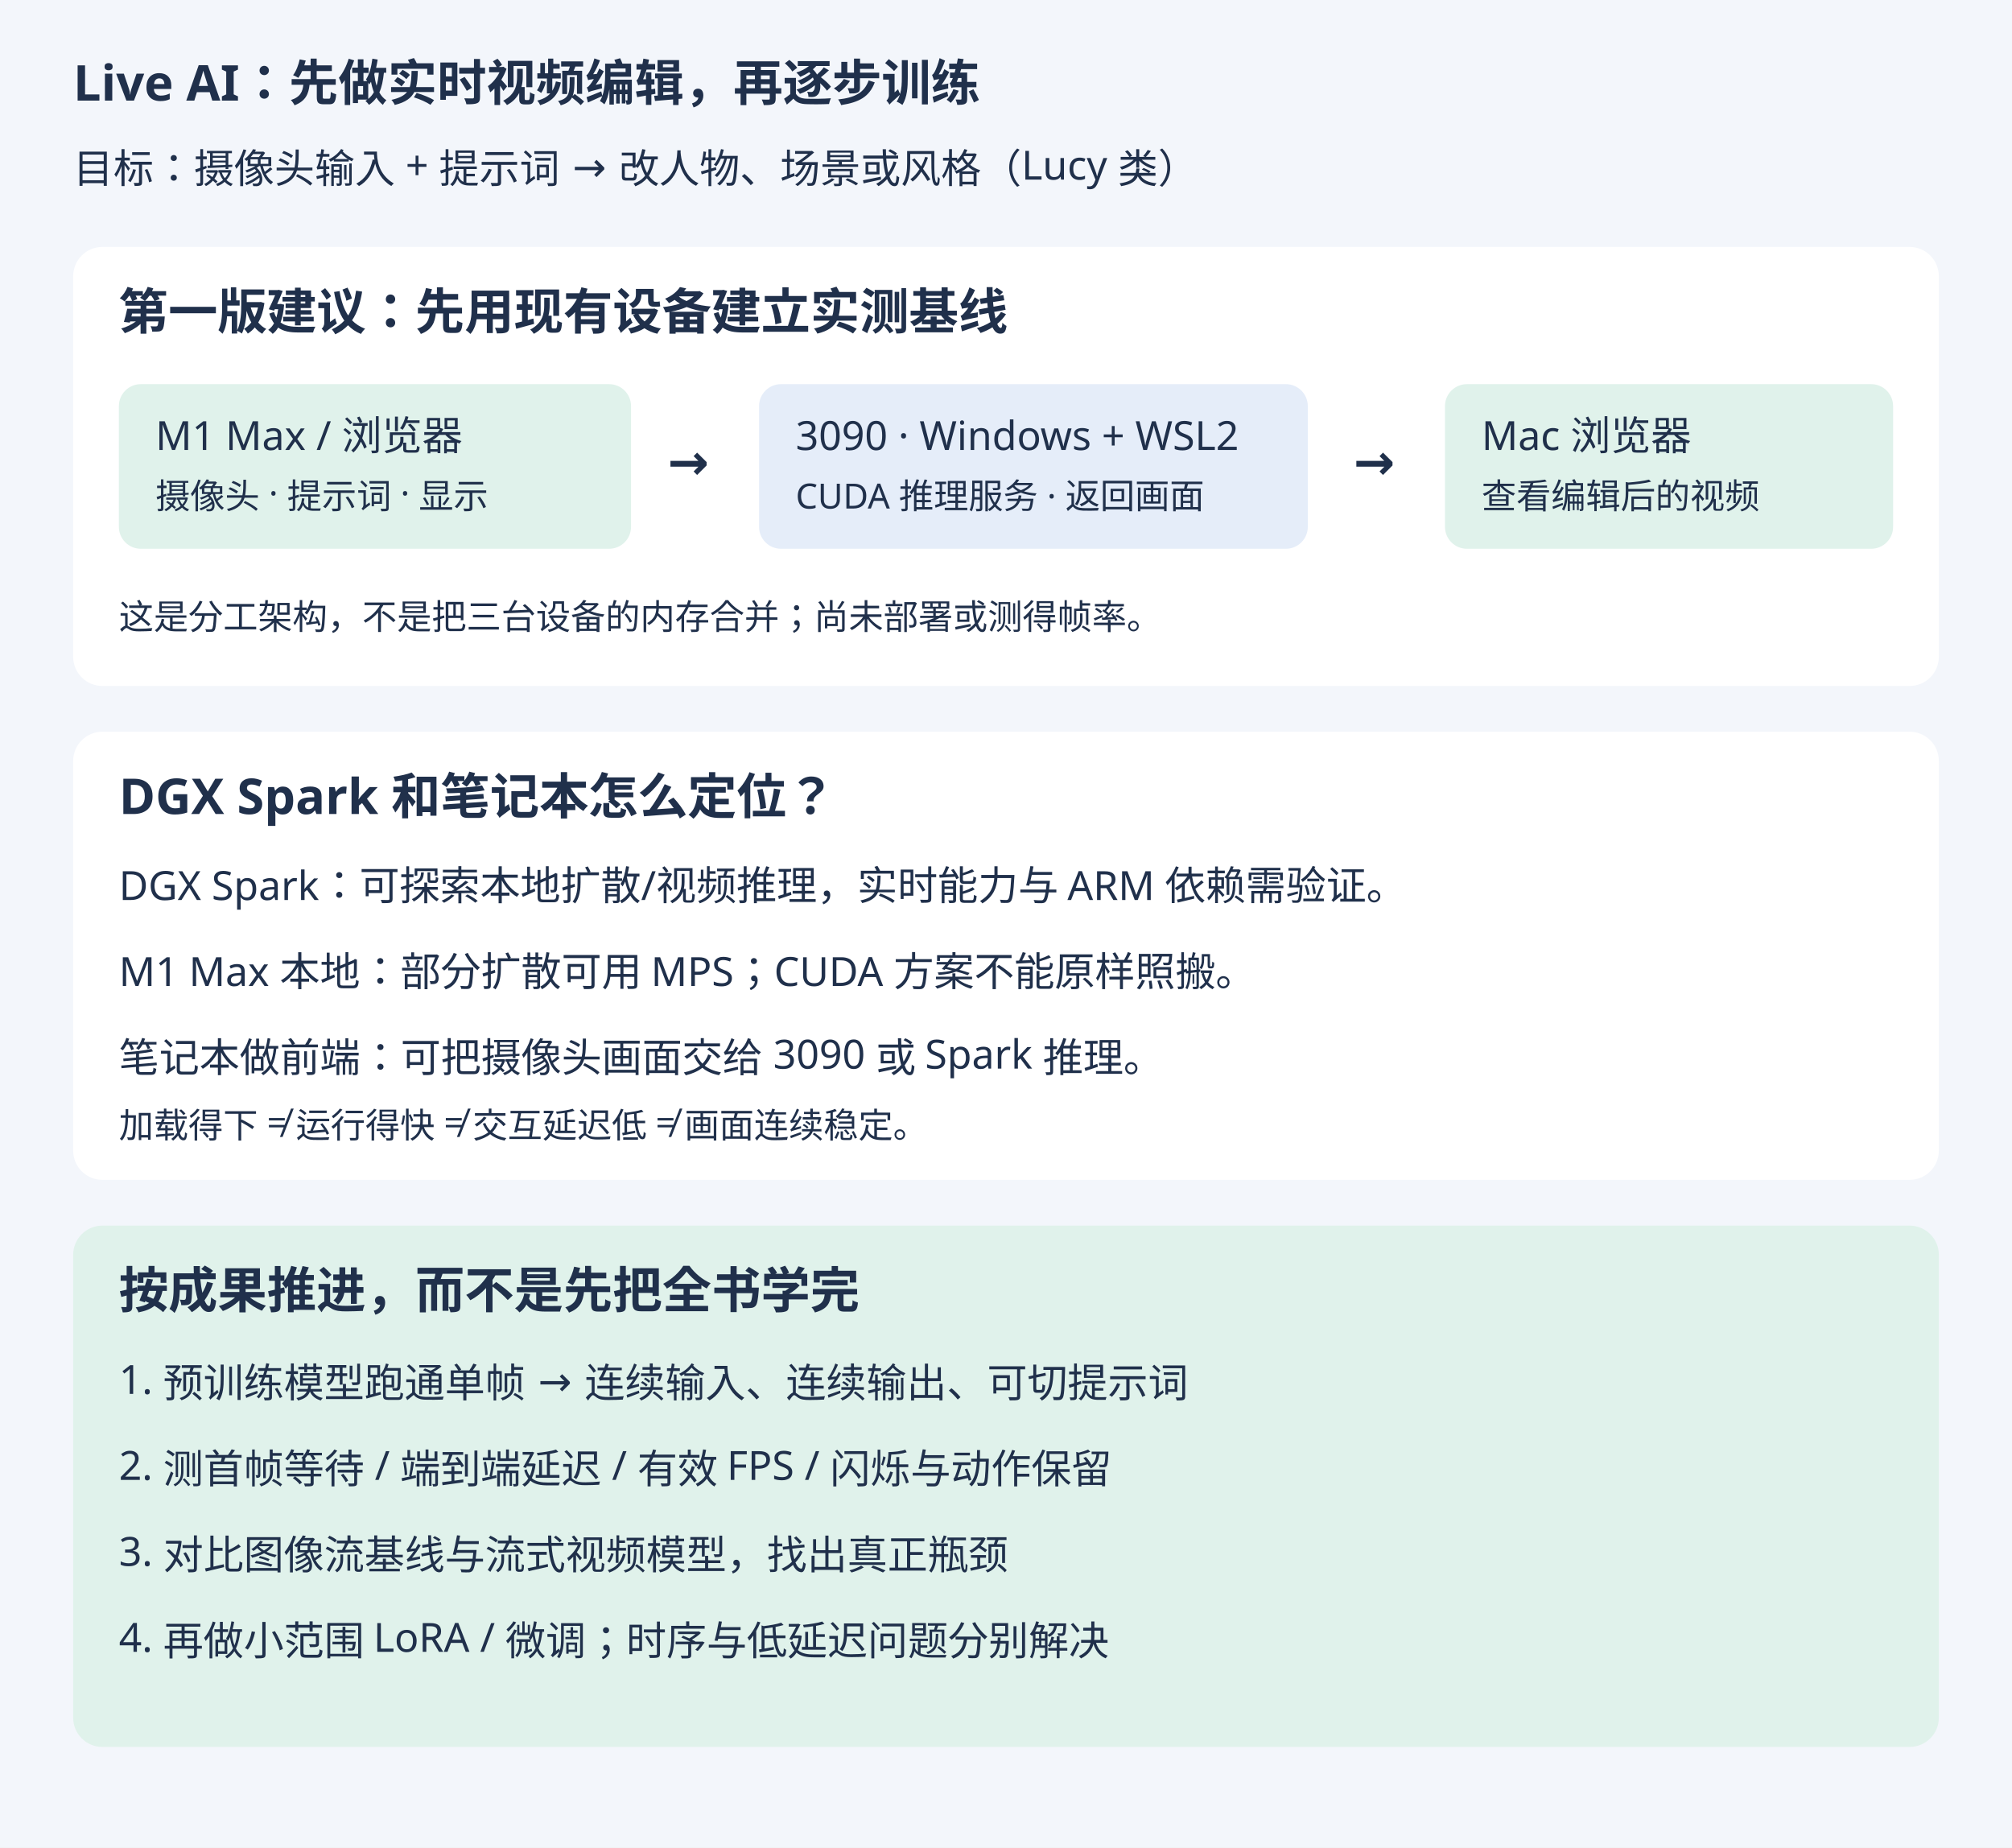
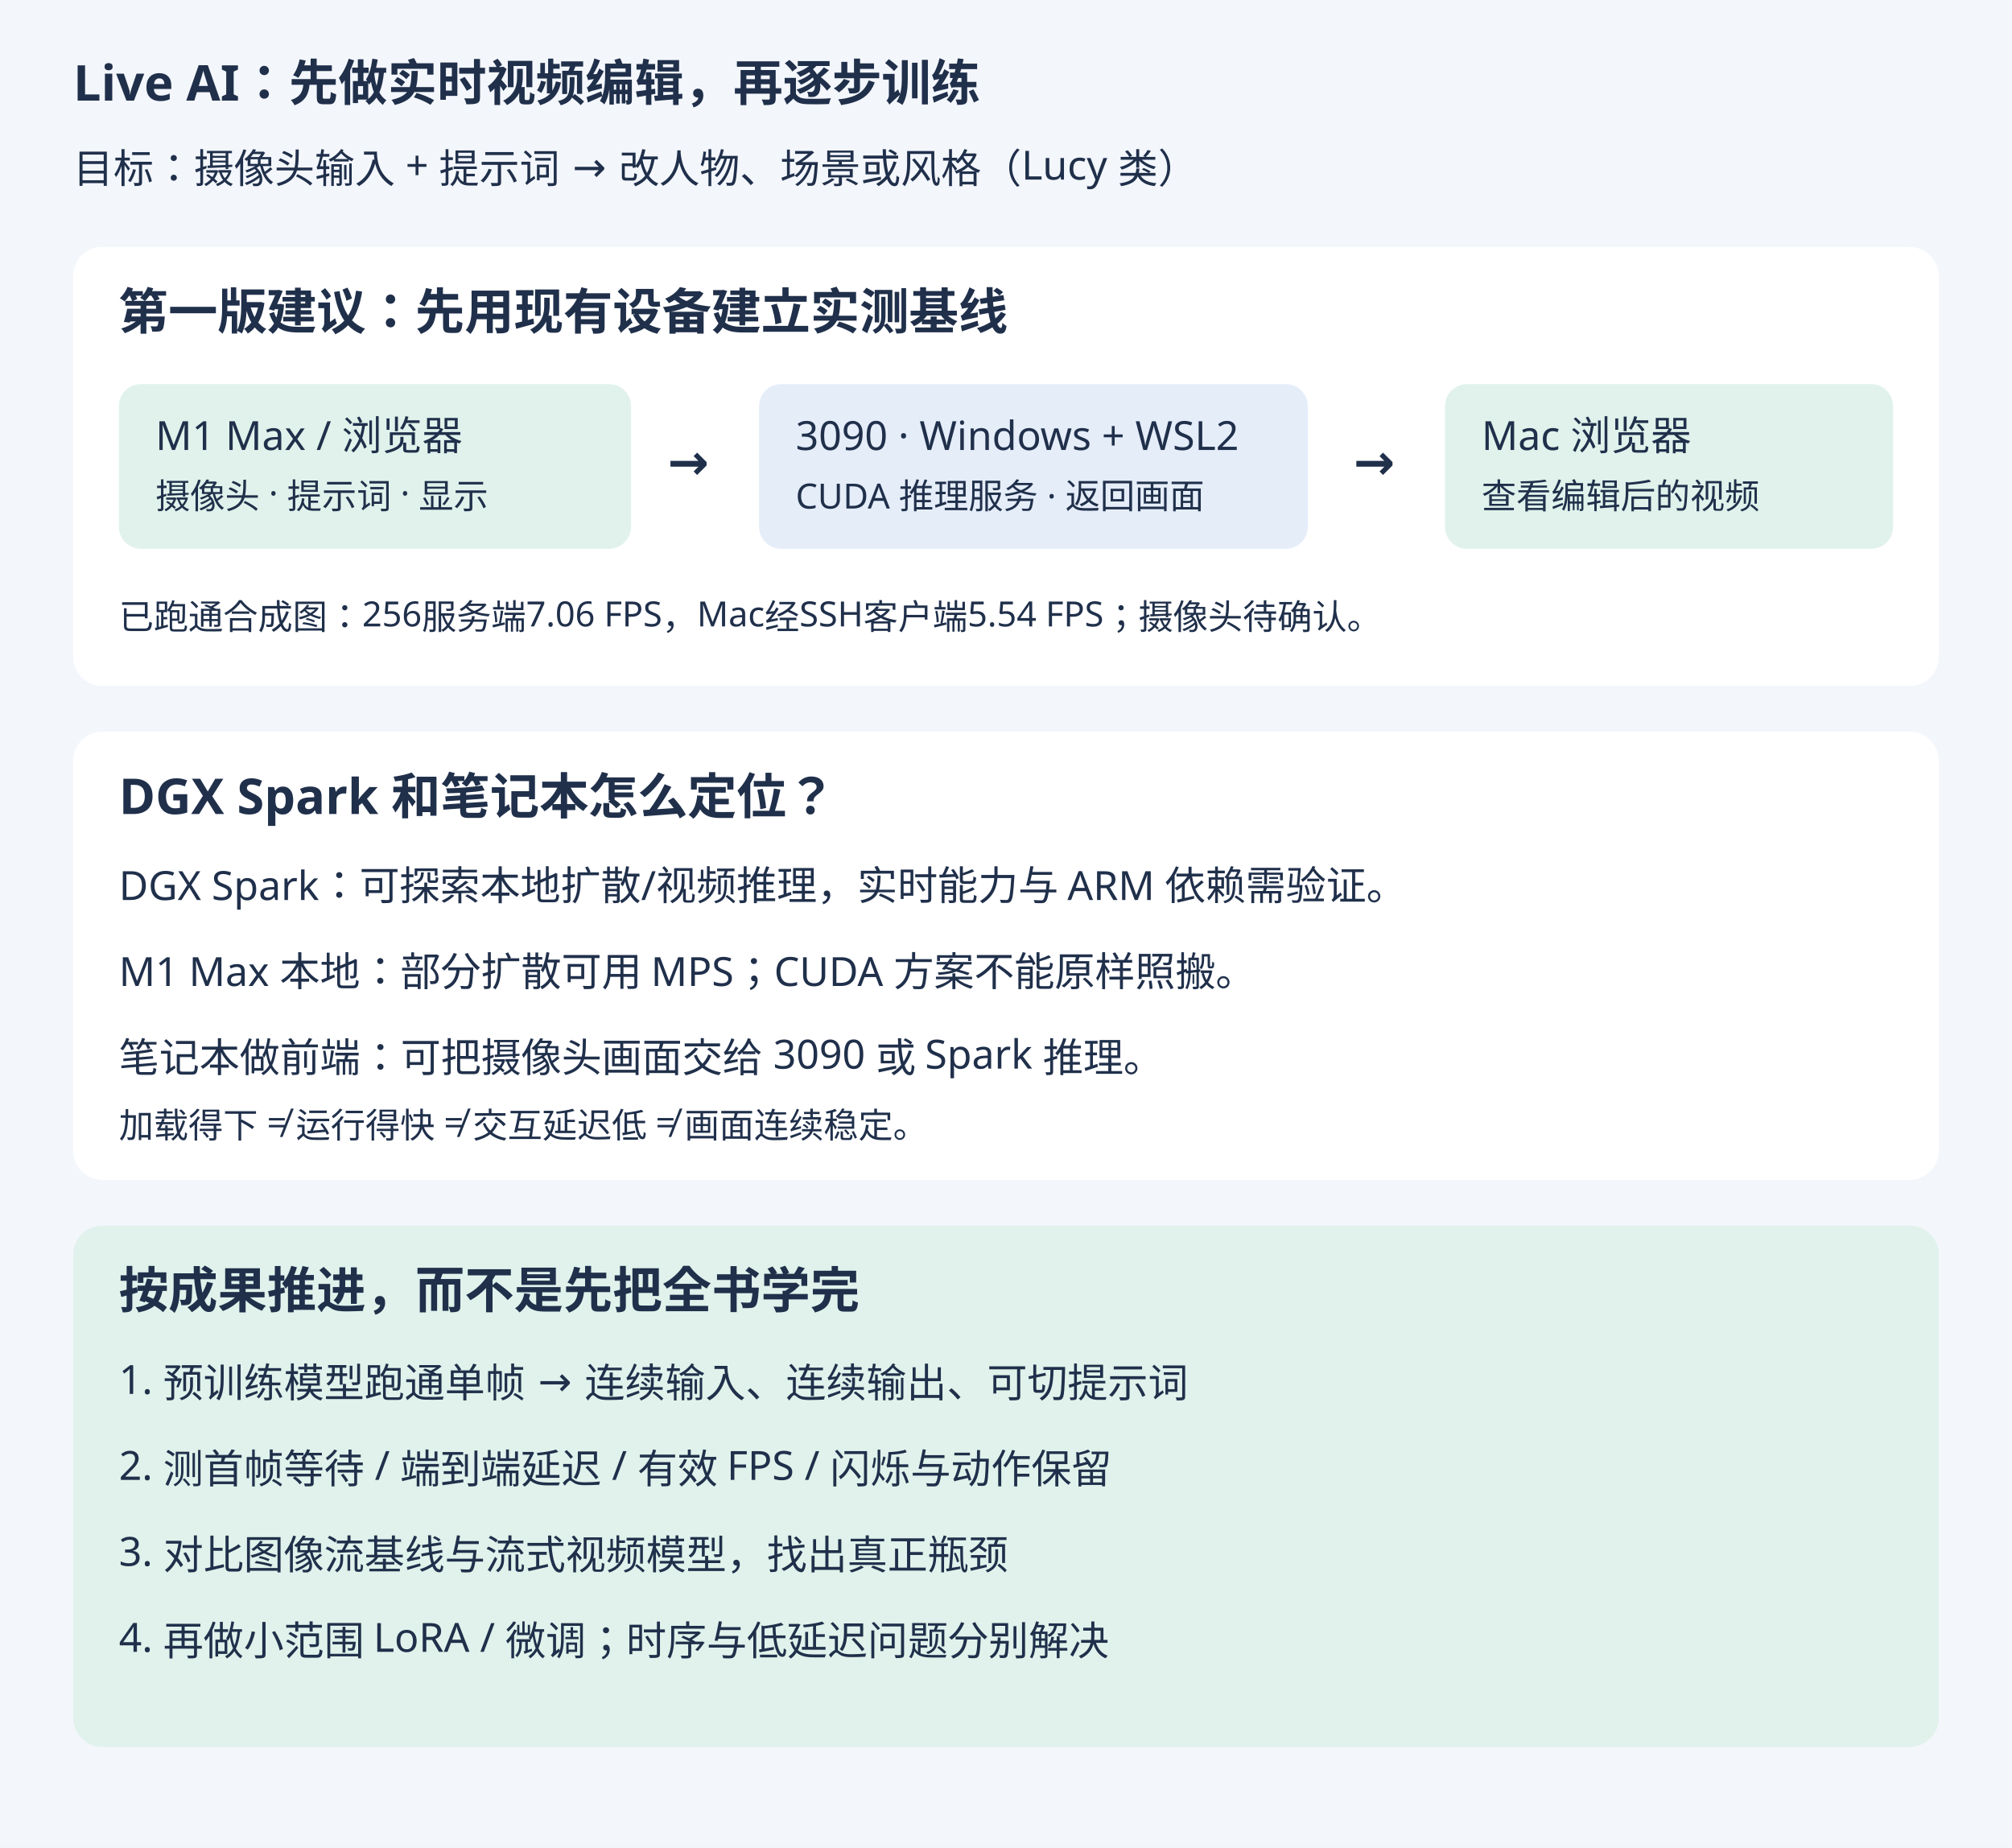
<svg xmlns="http://www.w3.org/2000/svg" width="1100" height="1010" viewBox="0 0 1100 1010">
  <style>text{font-family:"PingFang SC","Microsoft YaHei",sans-serif;fill:#20304b}.h{font-size:27px;font-weight:700}.t{font-size:22px}.sm{font-size:19px}</style>
  <rect width="1100" height="1010" fill="#f3f6fb" />
  <text x="40" y="55" class="h">Live AI：先做实时视频编辑，再逐步训练</text>
  <text x="40" y="100" class="t">目标：摄像头输入 + 提示词 → 改人物、场景或风格（Lucy 类）</text>
  <rect x="40" y="135" width="1020" height="240" rx="16" fill="white" />
  <text x="65" y="180" class="h">第一版建议：先用现有设备建立实测基线</text>
  <rect x="65" y="210" width="280" height="90" rx="12" fill="#e0f2eb" />
  <text x="85" y="246" class="t">M1 Max / 浏览器</text>
  <text x="85" y="278" class="sm">摄像头 · 提示词 · 显示</text>
  <text x="365" y="262" class="h">→</text>
  <rect x="415" y="210" width="300" height="90" rx="12" fill="#e5edf9" />
  <text x="435" y="246" class="t">3090 · Windows + WSL2</text>
  <text x="435" y="278" class="sm">CUDA 推理服务 · 返回画面</text>
  <text x="740" y="262" class="h">→</text>
  <rect x="790" y="210" width="245" height="90" rx="12" fill="#e0f2eb" />
  <text x="810" y="246" class="t">Mac 浏览器</text>
  <text x="810" y="278" class="sm">查看编辑后的视频</text>
-   <text x="65" y="344" class="sm">这是分工架构，不是把三台设备的内存合并；尚未部署或测得帧率。</text>
+   <text x="65" y="344" class="sm">已跑通合成图：256服务端7.06 FPS，Mac经SSH客户端5.54 FPS；摄像头待确认。</text>
  <rect x="40" y="400" width="1020" height="245" rx="16" fill="white" />
  <text x="65" y="445" class="h">DGX Spark 和笔记本怎么定位？</text>
  <text x="65" y="492" class="t">DGX Spark：可探索本地扩散/视频推理，实时能力与 ARM 依赖需验证。</text>
  <text x="65" y="539" class="t">M1 Max 本地：部分扩散可用 MPS；CUDA 方案不能原样照搬。</text>
  <text x="65" y="586" class="t">笔记本做前端：可把摄像头画面交给 3090 或 Spark 推理。</text>
  <text x="65" y="622" class="sm">加载得下 ≠ 运行得快 ≠ 交互延迟低 ≠ 画面连续稳定。</text>
  <rect x="40" y="670" width="1020" height="285" rx="16" fill="#e0f2eb" />
  <text x="65" y="715" class="h">按成果推进，而不是先把全书学完</text>
  <text x="65" y="762" class="t">1. 预训练模型跑通单帧 → 连续输入、连续输出、可切提示词</text>
  <text x="65" y="809" class="t">2. 测首帧等待 / 端到端延迟 / 有效 FPS / 闪烁与动作保留</text>
  <text x="65" y="856" class="t">3. 对比图像流基线与流式视频模型，找出真正瓶颈</text>
  <text x="65" y="903" class="t">4. 再做小范围 LoRA / 微调；时序与低延迟问题分别解决</text>
</svg>
